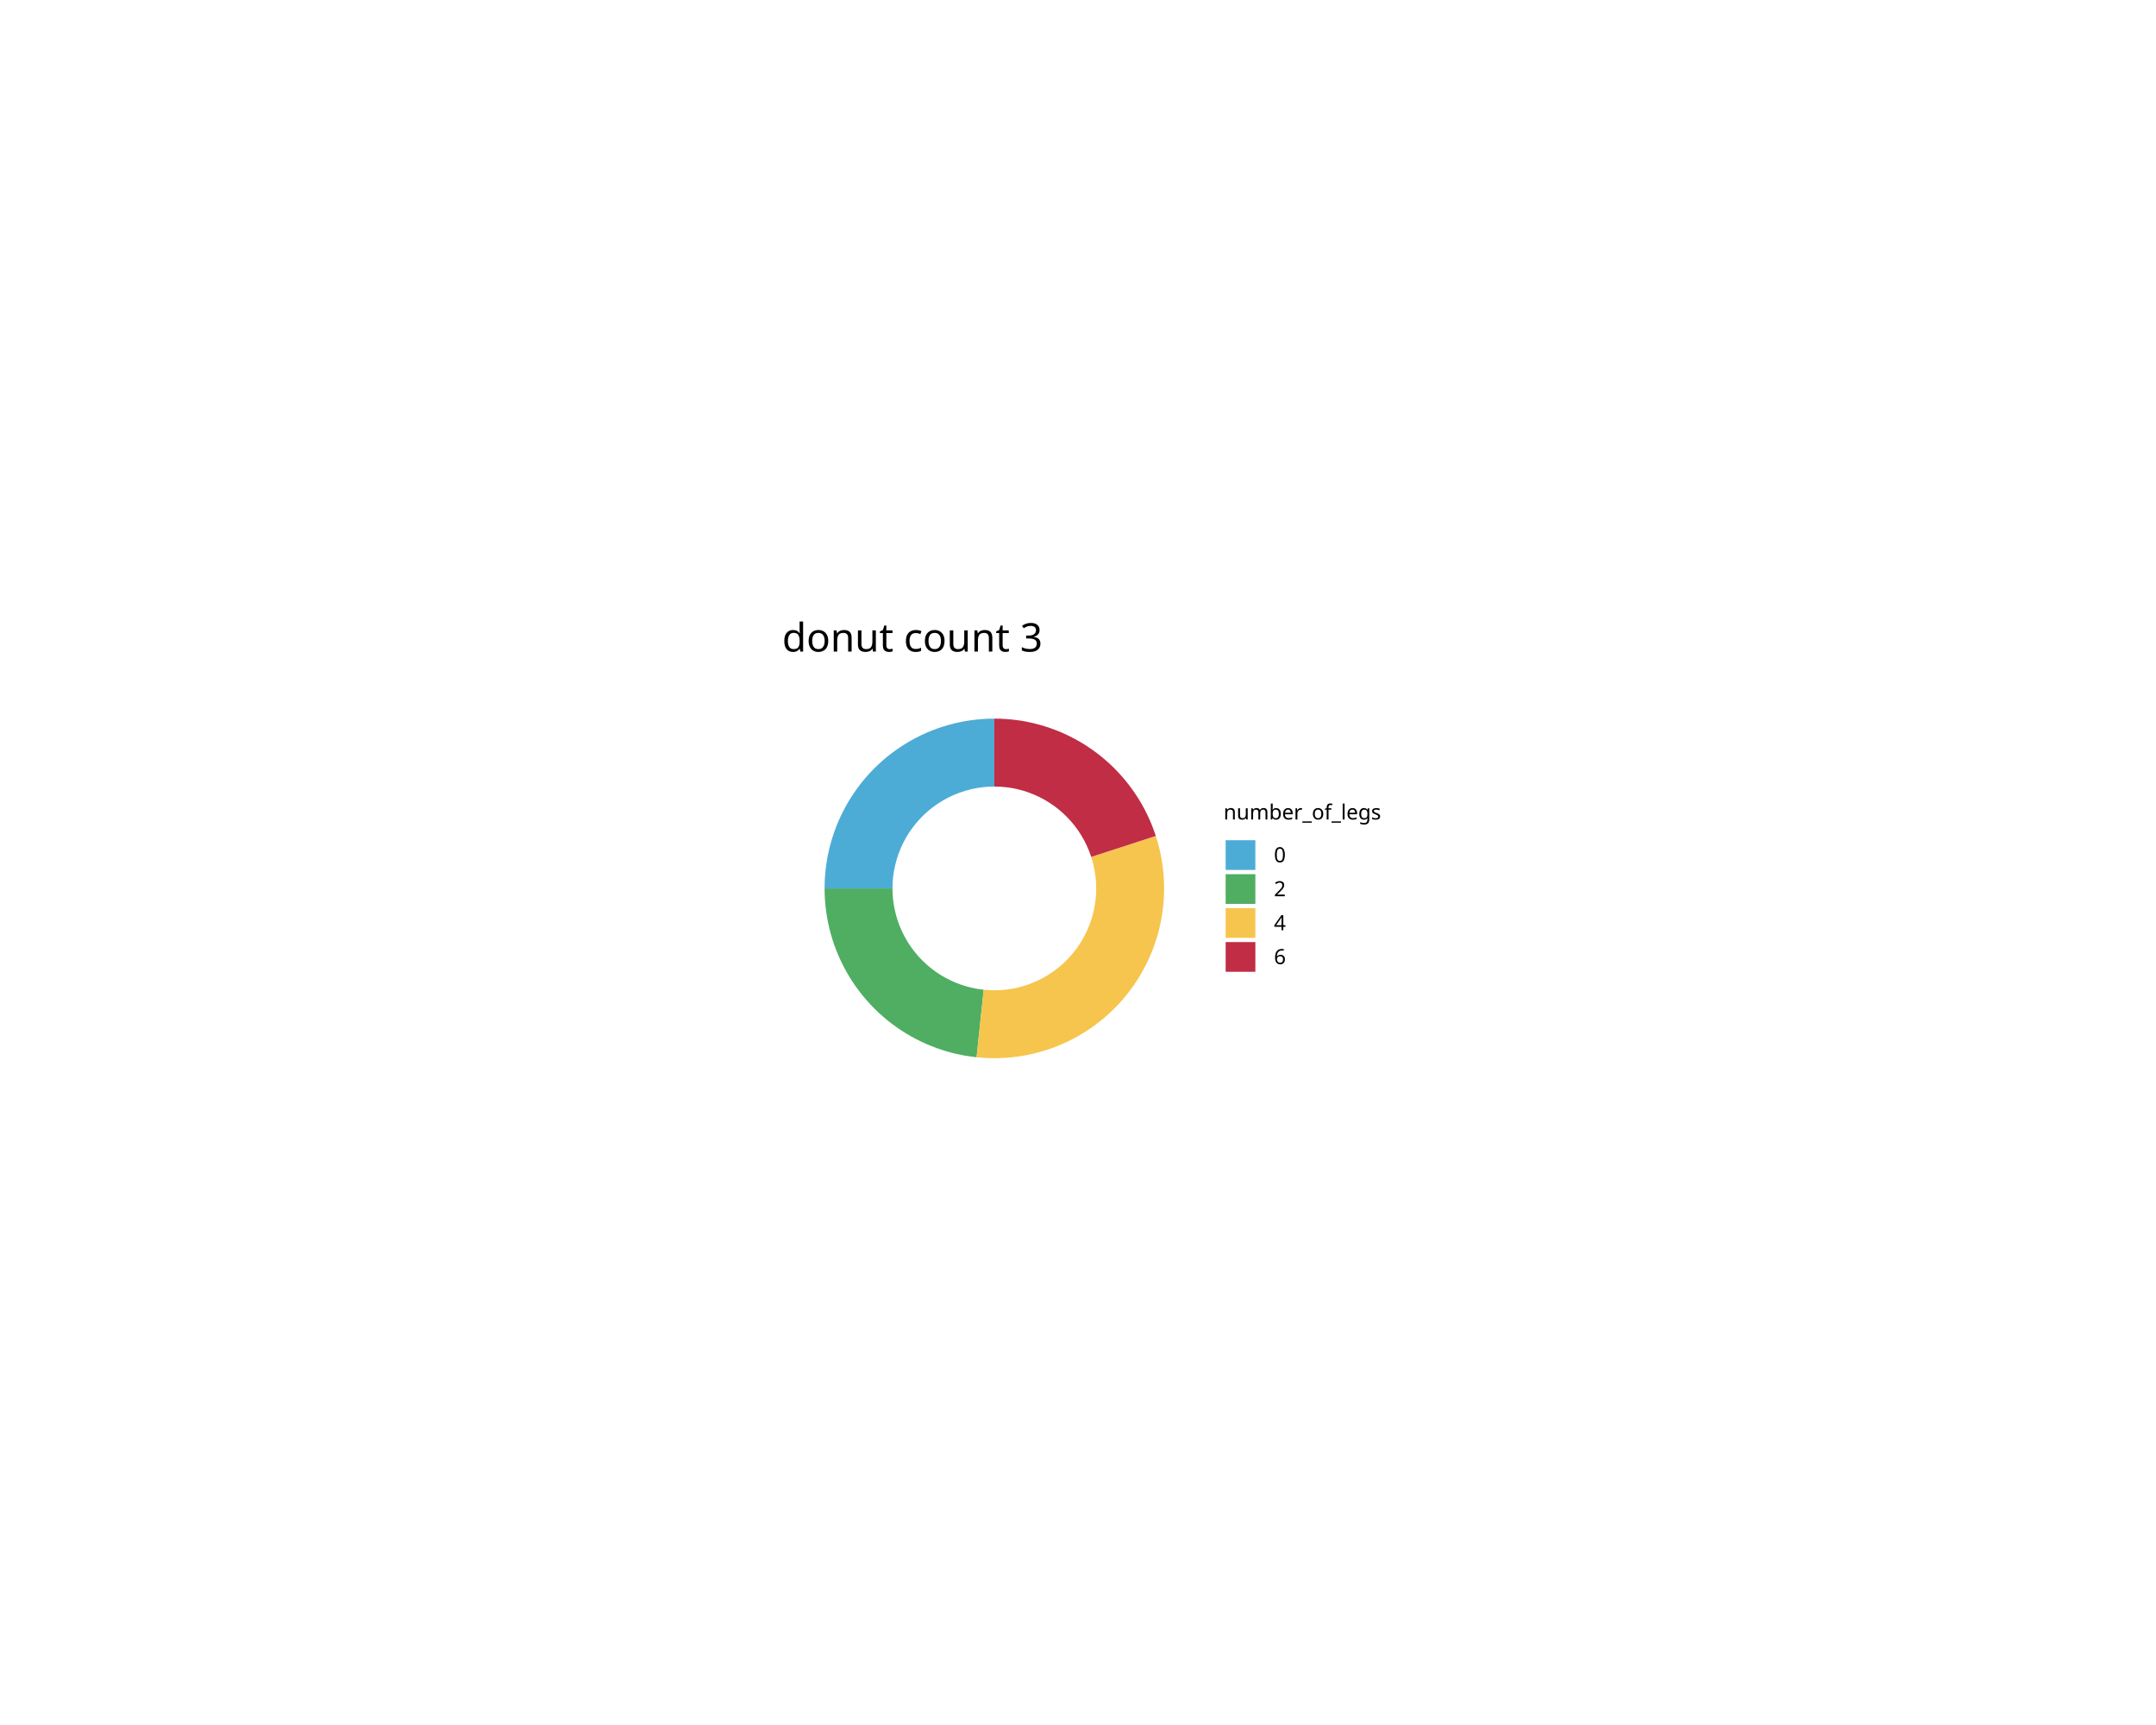
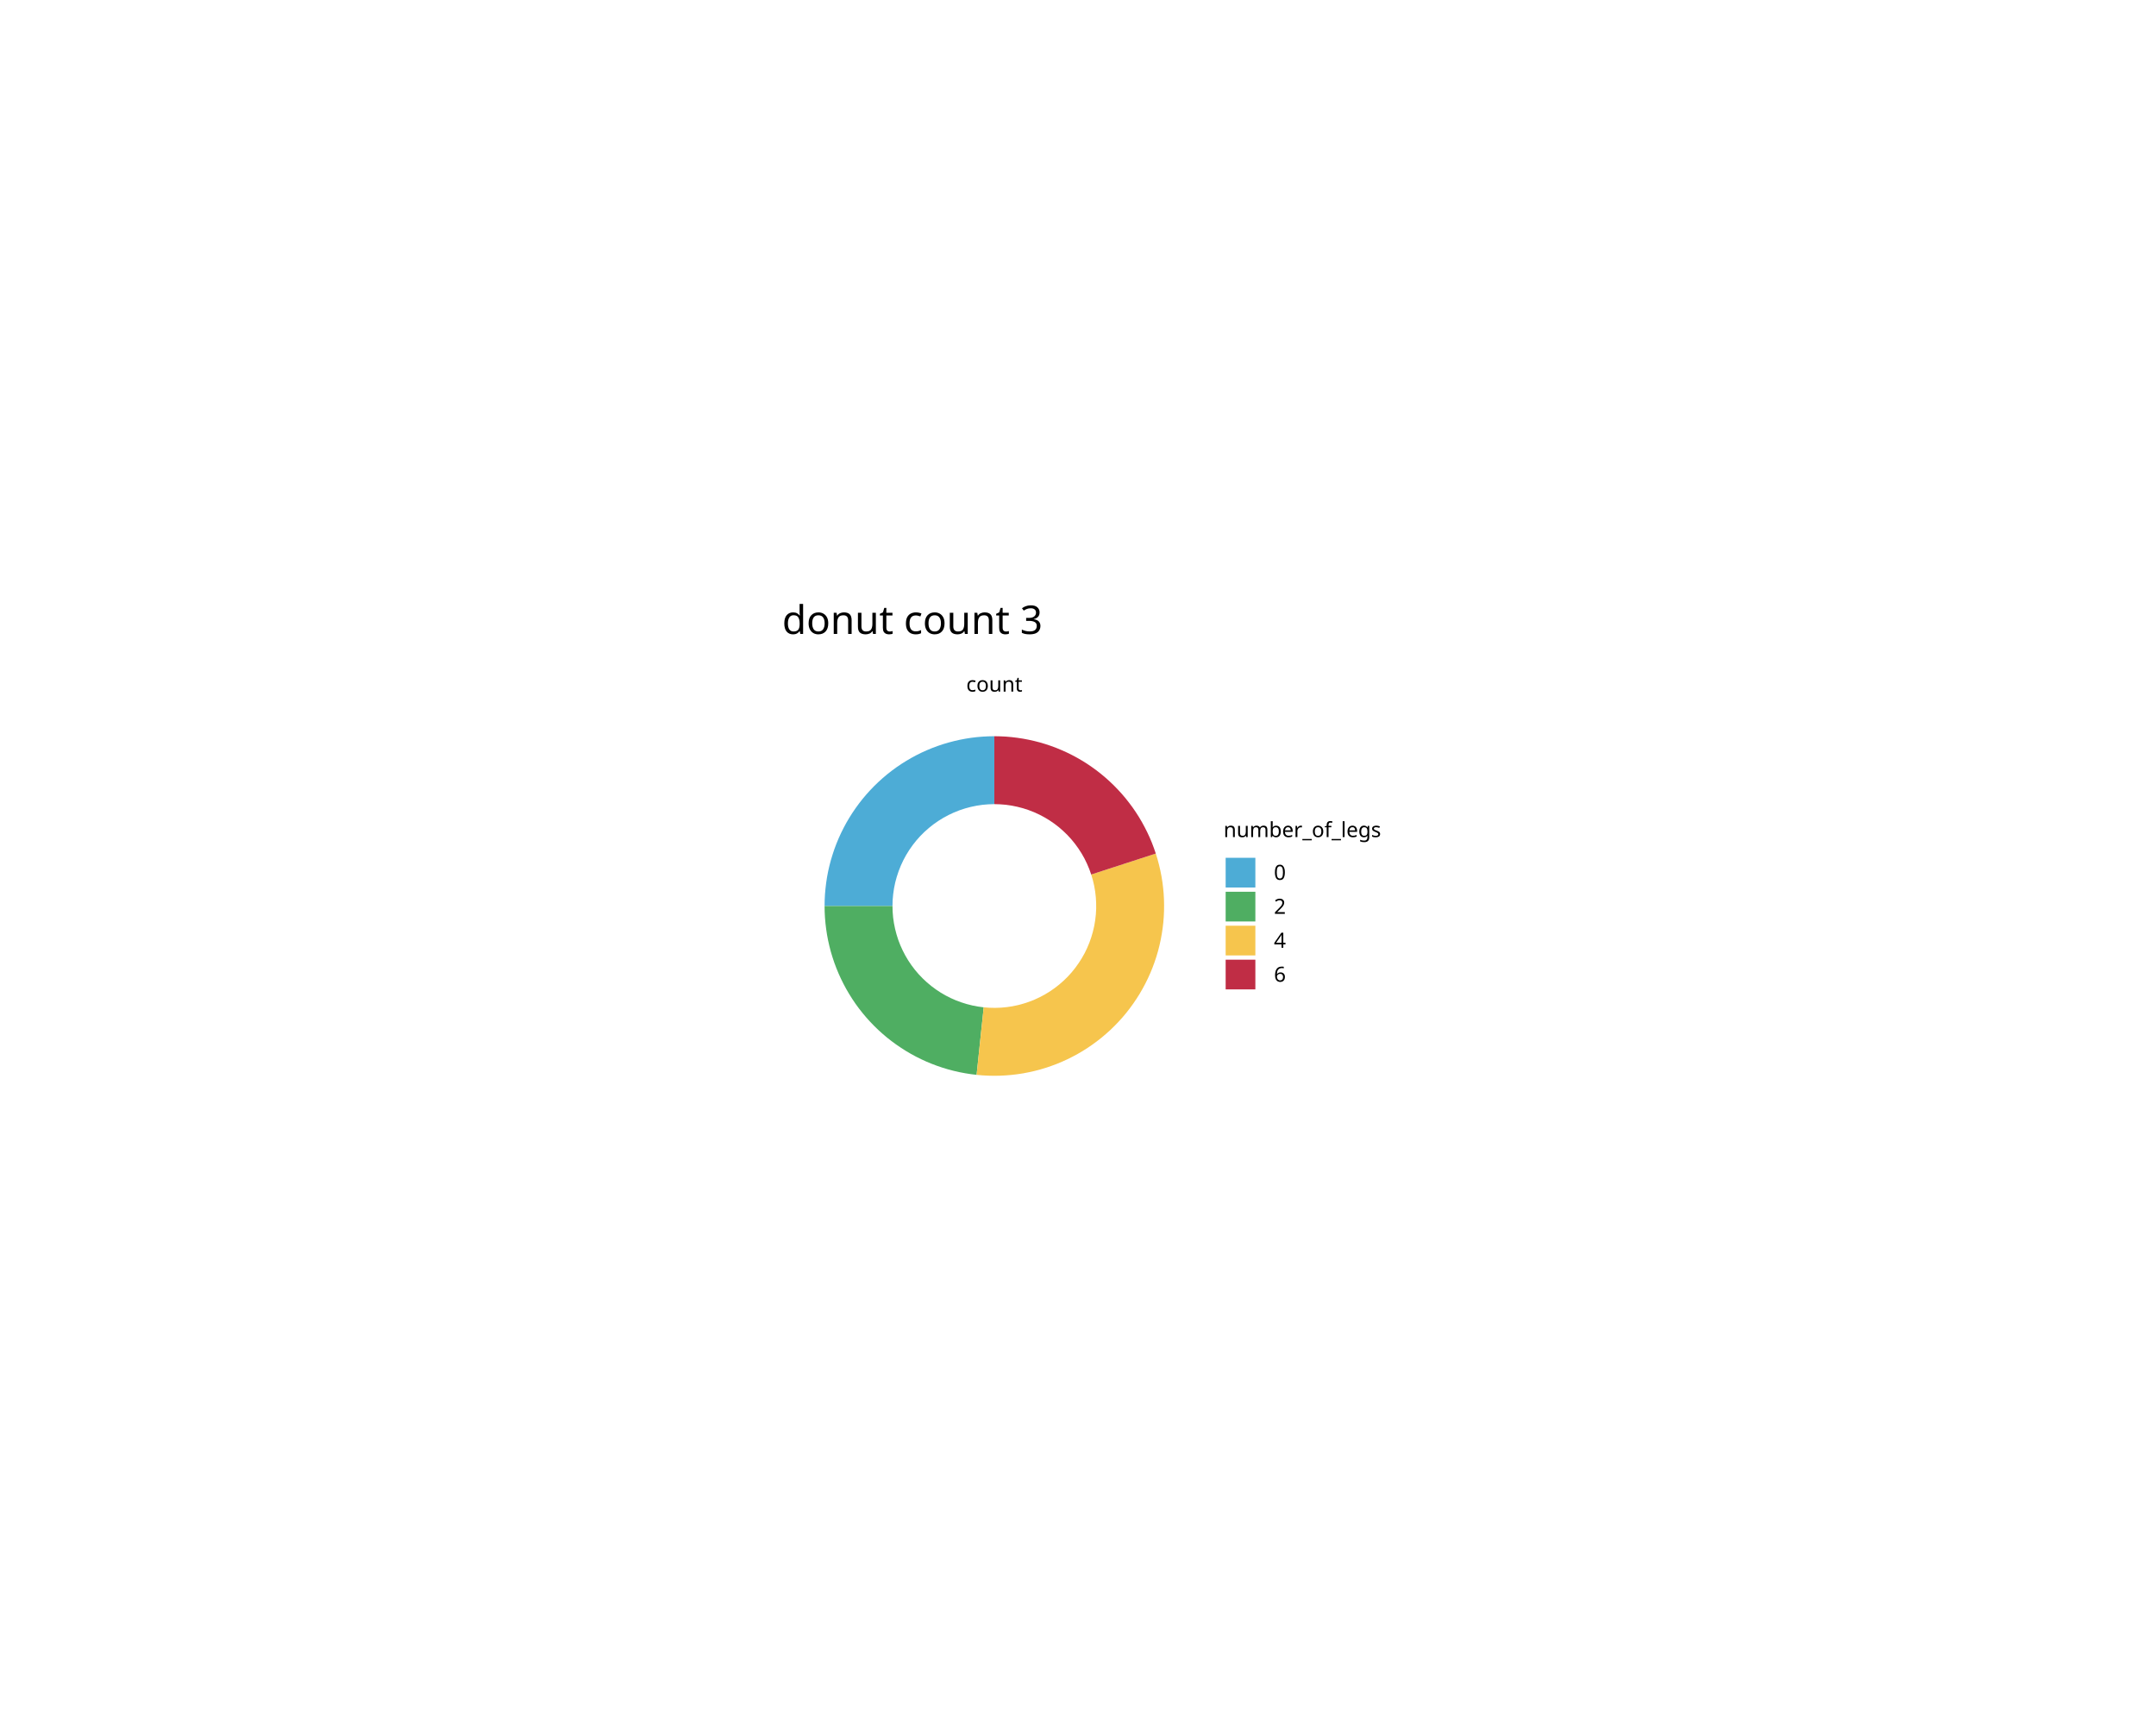
<svg xmlns="http://www.w3.org/2000/svg" class="svglite" data-engine-version="2.0" width="720.00pt" height="576.00pt" viewBox="0 0 720.00 576.00">
  <defs>
    <style type="text/css">
    .svglite line, .svglite polyline, .svglite polygon, .svglite path, .svglite rect, .svglite circle {
      fill: none;
      stroke: #000000;
      stroke-linecap: round;
      stroke-linejoin: round;
      stroke-miterlimit: 10.00;
    }
  </style>
  </defs>
  <rect width="100%" height="100%" style="stroke: none; fill: #FFFFFF;" />
  <defs>
    <clipPath id="cpMC4wMHw3MjAuMDB8MC4wMHw1NzYuMDA=">
      <rect x="0.00" y="0.00" width="720.00" height="576.00" />
    </clipPath>
  </defs>
  <g clip-path="url(#cpMC4wMHw3MjAuMDB8MC4wMHw1NzYuMDA=)">
</g>
  <defs>
-     <clipPath id="cpMjU1LjcyfDQ2NC4yOHwyMDMuMDB8MzczLjAw">
-       <rect x="255.72" y="203.00" width="208.57" height="170.00" />
+     <clipPath id="cpMjU1LjcyfDQ2NC4yOHwxOTcuMTN8Mzc4Ljg3">
+       <rect x="255.72" y="197.13" width="208.57" height="181.75" />
    </clipPath>
  </defs>
-   <g clip-path="url(#cpMjU1LjcyfDQ2NC4yOHwyMDMuMDB8MzczLjAw)">
-     <rect x="255.72" y="203.00" width="208.57" height="170.00" style="stroke-width: 1.07; stroke: #FFFFFF; fill: #FFFFFF;" />
+   <g clip-path="url(#cpMjU1LjcyfDQ2NC4yOHwxOTcuMTN8Mzc4Ljg3)">
+     <rect x="255.72" y="197.13" width="208.57" height="181.75" style="stroke-width: 1.07; stroke: #FFFFFF; fill: #FFFFFF;" />
  </g>
  <g clip-path="url(#cpMC4wMHw3MjAuMDB8MC4wMHw1NzYuMDA=)">
</g>
  <defs>
-     <clipPath id="cpMjYxLjIwfDQwMi45M3wyMjUuNzl8MzY3LjUy">
-       <rect x="261.20" y="225.79" width="141.73" height="141.73" />
+     <clipPath id="cpMjYxLjIwfDQwMi45M3wyMzEuNjZ8MzczLjM5">
+       <rect x="261.20" y="231.66" width="141.73" height="141.73" />
    </clipPath>
  </defs>
-   <g clip-path="url(#cpMjYxLjIwfDQwMi45M3wyMjUuNzl8MzY3LjUy)">
+   <g clip-path="url(#cpMjYxLjIwfDQwMi45M3wyMzEuNjZ8MzczLjM5)">
</g>
  <g clip-path="url(#cpMC4wMHw3MjAuMDB8MC4wMHw1NzYuMDA=)">
</g>
-   <g clip-path="url(#cpMjYxLjIwfDQwMi45M3wyMjUuNzl8MzY3LjUy)">
-     <polygon points="332.06,262.64 332.06,260.57 332.06,258.51 332.06,256.45 332.06,254.39 332.06,252.33 332.06,250.27 332.06,248.21 332.06,246.14 332.06,244.08 332.06,242.02 332.06,239.96 330.13,239.99 328.19,240.09 326.26,240.26 324.34,240.49 322.43,240.78 320.53,241.14 318.64,241.57 316.77,242.06 314.91,242.62 313.08,243.23 311.26,243.91 309.48,244.65 307.71,245.45 305.98,246.32 304.28,247.24 302.61,248.21 300.97,249.25 299.37,250.34 297.81,251.48 296.28,252.67 294.80,253.92 293.37,255.22 291.97,256.56 290.63,257.96 289.33,259.39 288.08,260.87 286.89,262.40 285.75,263.96 284.66,265.56 283.62,267.20 282.64,268.87 281.73,270.57 280.86,272.30 280.06,274.07 279.32,275.85 278.64,277.67 278.03,279.50 277.47,281.36 276.98,283.23 276.55,285.12 276.19,287.02 275.90,288.93 275.67,290.85 275.50,292.78 275.40,294.72 275.37,296.65 277.43,296.65 279.49,296.65 281.55,296.65 283.62,296.65 285.68,296.65 287.74,296.65 289.80,296.65 291.86,296.65 293.92,296.65 295.98,296.65 298.05,296.65 298.10,294.67 298.28,292.70 298.56,290.75 298.96,288.81 299.48,286.90 300.10,285.02 300.83,283.18 301.66,281.39 302.60,279.64 303.64,277.96 304.78,276.34 306.00,274.79 307.32,273.31 308.72,271.91 310.20,270.59 311.75,269.37 313.37,268.23 315.05,267.19 316.80,266.25 318.59,265.42 320.43,264.69 322.31,264.07 324.22,263.55 326.16,263.15 328.11,262.87 330.08,262.69 " style="stroke-width: 1.07; stroke: none; stroke-linecap: butt; stroke-linejoin: miter; fill: #4DACD6;" />
-     <polygon points="298.05,296.65 295.98,296.65 293.92,296.65 291.86,296.65 289.80,296.65 287.74,296.65 285.68,296.65 283.62,296.65 281.55,296.65 279.49,296.65 277.43,296.65 275.37,296.65 275.40,298.58 275.50,300.51 275.67,302.44 275.90,304.36 276.19,306.27 276.55,308.17 276.98,310.05 277.46,311.92 278.02,313.78 278.63,315.61 279.31,317.42 280.05,319.21 280.85,320.97 281.71,322.70 282.62,324.40 283.60,326.07 284.63,327.70 285.71,329.30 286.85,330.86 288.05,332.38 289.29,333.86 290.58,335.30 291.93,336.69 293.31,338.04 294.75,339.33 296.22,340.58 297.74,341.78 299.30,342.92 300.90,344.01 302.53,345.04 304.20,346.02 305.89,346.94 307.62,347.81 309.38,348.61 311.17,349.35 312.97,350.04 314.81,350.65 316.66,351.21 318.53,351.71 320.41,352.13 322.31,352.50 324.22,352.80 326.14,353.03 326.35,350.98 326.57,348.93 326.78,346.88 327.00,344.83 327.21,342.78 327.43,340.73 327.64,338.68 327.86,336.63 328.08,334.58 328.29,332.53 328.51,330.48 326.61,330.23 324.72,329.87 322.86,329.40 321.03,328.83 319.23,328.16 317.48,327.38 315.77,326.51 314.11,325.55 312.51,324.49 310.98,323.34 309.51,322.11 308.11,320.80 306.78,319.41 305.54,317.95 304.38,316.42 303.31,314.83 302.33,313.18 301.45,311.48 300.66,309.73 299.97,307.94 299.39,306.12 298.91,304.26 298.53,302.38 298.26,300.48 298.10,298.57 " style="stroke-width: 1.07; stroke: none; stroke-linecap: butt; stroke-linejoin: miter; fill: #4FAE62;" />
-     <polygon points="328.51,330.48 328.29,332.53 328.08,334.58 327.86,336.63 327.64,338.68 327.43,340.73 327.21,342.78 327.00,344.83 326.78,346.88 326.57,348.93 326.35,350.98 326.14,353.03 328.07,353.20 330.02,353.31 331.96,353.34 333.90,353.31 335.85,353.22 337.78,353.06 339.72,352.83 341.64,352.53 343.55,352.17 345.45,351.74 347.33,351.25 349.19,350.70 351.03,350.08 352.86,349.39 354.65,348.65 356.42,347.84 358.16,346.98 359.87,346.05 361.55,345.07 363.20,344.03 364.80,342.94 366.37,341.78 367.90,340.58 369.38,339.33 370.83,338.02 372.22,336.67 373.57,335.27 374.87,333.82 376.12,332.33 377.32,330.80 378.46,329.23 379.55,327.61 380.59,325.97 381.56,324.29 382.48,322.57 383.34,320.83 384.14,319.05 384.88,317.26 385.55,315.43 386.17,313.59 386.72,311.72 387.20,309.84 387.62,307.94 387.97,306.03 388.26,304.10 388.49,302.17 388.64,300.23 388.73,298.29 388.75,296.34 388.71,294.40 388.60,292.46 388.42,290.52 388.18,288.59 387.87,286.67 387.49,284.76 387.05,282.87 386.55,280.99 385.98,279.13 384.02,279.77 382.06,280.41 380.10,281.04 378.14,281.68 376.18,282.32 374.22,282.96 372.26,283.59 370.29,284.23 368.33,284.87 366.37,285.50 364.41,286.14 364.96,288.00 365.40,289.88 365.73,291.78 365.95,293.70 366.06,295.63 366.07,297.57 365.96,299.50 365.74,301.42 365.42,303.33 364.98,305.21 364.44,307.07 363.80,308.89 363.05,310.67 362.21,312.41 361.26,314.10 360.22,315.73 359.09,317.30 357.88,318.80 356.58,320.23 355.20,321.59 353.74,322.86 352.22,324.05 350.63,325.15 348.98,326.16 347.28,327.07 345.52,327.89 343.73,328.60 341.89,329.22 340.03,329.72 338.14,330.12 336.22,330.41 334.30,330.59 332.37,330.67 330.43,330.63 " style="stroke-width: 1.07; stroke: none; stroke-linecap: butt; stroke-linejoin: miter; fill: #F6C54D;" />
-     <polygon points="364.41,286.14 366.37,285.50 368.33,284.87 370.29,284.23 372.26,283.59 374.22,282.96 376.18,282.32 378.14,281.68 380.10,281.04 382.06,280.41 384.02,279.77 385.98,279.13 385.35,277.31 384.67,275.51 383.92,273.74 383.11,271.99 382.24,270.27 381.32,268.58 380.34,266.93 379.30,265.31 378.21,263.72 377.06,262.17 375.87,260.66 374.62,259.20 373.32,257.77 371.98,256.39 370.59,255.06 369.15,253.78 367.68,252.54 366.16,251.36 364.60,250.23 363.01,249.15 361.38,248.13 359.71,247.16 358.01,246.25 356.29,245.40 354.53,244.60 352.75,243.87 350.95,243.20 349.12,242.59 347.28,242.04 345.41,241.55 343.53,241.13 341.64,240.77 339.74,240.48 337.83,240.25 335.91,240.09 333.99,239.99 332.06,239.96 332.06,242.02 332.06,244.08 332.06,246.14 332.06,248.21 332.06,250.27 332.06,252.33 332.06,254.39 332.06,256.45 332.06,258.51 332.06,260.57 332.06,262.64 334.00,262.69 335.94,262.86 337.86,263.13 339.77,263.52 341.65,264.01 343.49,264.61 345.30,265.32 347.07,266.13 348.79,267.03 350.45,268.04 352.06,269.13 353.59,270.32 355.06,271.59 356.46,272.95 357.77,274.38 359.00,275.88 360.14,277.45 361.19,279.09 362.15,280.78 363.00,282.52 363.76,284.31 " style="stroke-width: 1.07; stroke: none; stroke-linecap: butt; stroke-linejoin: miter; fill: #C02D45;" />
+   <g clip-path="url(#cpMjYxLjIwfDQwMi45M3wyMzEuNjZ8MzczLjM5)">
+     <polygon points="332.06,268.51 332.06,266.45 332.06,264.39 332.06,262.33 332.06,260.27 332.06,258.20 332.06,256.14 332.06,254.08 332.06,252.02 332.06,249.96 332.06,247.90 332.06,245.83 330.13,245.87 328.19,245.97 326.26,246.13 324.34,246.36 322.43,246.66 320.53,247.02 318.64,247.45 316.77,247.94 314.91,248.49 313.08,249.11 311.26,249.79 309.48,250.53 307.71,251.33 305.98,252.19 304.28,253.11 302.61,254.09 300.97,255.12 299.37,256.21 297.81,257.35 296.28,258.55 294.80,259.80 293.37,261.09 291.97,262.44 290.63,263.83 289.33,265.27 288.08,266.75 286.89,268.27 285.75,269.83 284.66,271.43 283.62,273.07 282.64,274.74 281.73,276.44 280.86,278.18 280.06,279.94 279.32,281.73 278.64,283.54 278.03,285.38 277.47,287.23 276.98,289.10 276.55,290.99 276.19,292.89 275.90,294.81 275.67,296.73 275.50,298.66 275.40,300.59 275.37,302.53 277.43,302.53 279.49,302.53 281.55,302.53 283.62,302.53 285.68,302.53 287.74,302.53 289.80,302.53 291.86,302.53 293.92,302.53 295.98,302.53 298.05,302.53 298.10,300.55 298.28,298.58 298.56,296.62 298.96,294.68 299.48,292.77 300.10,290.89 300.83,289.05 301.66,287.26 302.60,285.52 303.64,283.84 304.78,282.21 306.00,280.66 307.32,279.18 308.72,277.78 310.20,276.47 311.75,275.24 313.37,274.11 315.05,273.07 316.80,272.13 318.59,271.29 320.43,270.56 322.31,269.94 324.22,269.43 326.16,269.03 328.11,268.74 330.08,268.57 " style="stroke-width: 1.07; stroke: none; stroke-linecap: butt; stroke-linejoin: miter; fill: #4DACD6;" />
+     <polygon points="298.05,302.53 295.98,302.53 293.92,302.53 291.86,302.53 289.80,302.53 287.74,302.53 285.68,302.53 283.62,302.53 281.55,302.53 279.49,302.53 277.43,302.53 275.37,302.53 275.40,304.46 275.50,306.39 275.67,308.32 275.90,310.23 276.19,312.14 276.55,314.04 276.98,315.93 277.46,317.80 278.02,319.65 278.63,321.48 279.31,323.29 280.05,325.08 280.85,326.84 281.71,328.57 282.62,330.27 283.60,331.94 284.63,333.58 285.71,335.18 286.85,336.74 288.05,338.26 289.29,339.74 290.58,341.17 291.93,342.57 293.31,343.91 294.75,345.21 296.22,346.46 297.74,347.65 299.30,348.79 300.90,349.88 302.53,350.92 304.20,351.90 305.89,352.82 307.62,353.68 309.38,354.49 311.17,355.23 312.97,355.91 314.81,356.53 316.66,357.09 318.53,357.58 320.41,358.01 322.31,358.37 324.22,358.67 326.14,358.91 326.35,356.86 326.57,354.81 326.78,352.76 327.00,350.71 327.21,348.66 327.43,346.61 327.64,344.56 327.86,342.51 328.08,340.46 328.29,338.41 328.51,336.36 326.61,336.10 324.72,335.74 322.86,335.27 321.03,334.70 319.23,334.03 317.48,333.26 315.77,332.39 314.11,331.42 312.51,330.36 310.98,329.22 309.51,327.99 308.11,326.68 306.78,325.29 305.54,323.83 304.38,322.30 303.31,320.71 302.33,319.06 301.45,317.36 300.66,315.61 299.97,313.82 299.39,311.99 298.91,310.13 298.53,308.25 298.26,306.36 298.10,304.44 " style="stroke-width: 1.07; stroke: none; stroke-linecap: butt; stroke-linejoin: miter; fill: #4FAE62;" />
+     <polygon points="328.51,336.36 328.29,338.41 328.08,340.46 327.86,342.51 327.64,344.56 327.43,346.61 327.21,348.66 327.00,350.71 326.78,352.76 326.57,354.81 326.35,356.86 326.14,358.91 328.07,359.08 330.02,359.18 331.96,359.22 333.90,359.19 335.85,359.09 337.78,358.93 339.72,358.70 341.64,358.41 343.55,358.04 345.45,357.62 347.33,357.13 349.19,356.57 351.03,355.95 352.86,355.27 354.65,354.52 356.42,353.72 358.16,352.85 359.87,351.93 361.55,350.95 363.20,349.91 364.80,348.81 366.37,347.66 367.90,346.46 369.38,345.20 370.83,343.90 372.22,342.54 373.57,341.14 374.87,339.70 376.12,338.21 377.32,336.67 378.46,335.10 379.55,333.49 380.59,331.84 381.56,330.16 382.48,328.45 383.34,326.70 384.14,324.93 384.88,323.13 385.55,321.31 386.17,319.46 386.72,317.60 387.20,315.71 387.62,313.81 387.97,311.90 388.26,309.98 388.49,308.05 388.64,306.11 388.73,304.16 388.75,302.22 388.71,300.28 388.60,298.33 388.42,296.40 388.18,294.47 387.87,292.55 387.49,290.64 387.05,288.75 386.55,286.87 385.98,285.01 384.02,285.65 382.06,286.28 380.10,286.92 378.14,287.56 376.18,288.19 374.22,288.83 372.26,289.47 370.29,290.10 368.33,290.74 366.37,291.38 364.41,292.02 364.96,293.87 365.40,295.75 365.73,297.66 365.95,299.58 366.06,301.51 366.07,303.44 365.96,305.37 365.74,307.29 365.42,309.20 364.98,311.08 364.44,312.94 363.80,314.76 363.05,316.55 362.21,318.29 361.26,319.97 360.22,321.60 359.09,323.17 357.88,324.68 356.58,326.11 355.20,327.46 353.74,328.74 352.22,329.93 350.63,331.03 348.98,332.04 347.28,332.95 345.52,333.77 343.73,334.48 341.89,335.09 340.03,335.60 338.14,336.00 336.22,336.29 334.30,336.47 332.37,336.54 330.43,336.50 " style="stroke-width: 1.07; stroke: none; stroke-linecap: butt; stroke-linejoin: miter; fill: #F6C54D;" />
+     <polygon points="364.41,292.02 366.37,291.38 368.33,290.74 370.29,290.10 372.26,289.47 374.22,288.83 376.18,288.19 378.14,287.56 380.10,286.92 382.06,286.28 384.02,285.65 385.98,285.01 385.35,283.19 384.67,281.39 383.92,279.61 383.11,277.87 382.24,276.15 381.32,274.46 380.34,272.80 379.30,271.18 378.21,269.59 377.06,268.05 375.87,266.54 374.62,265.07 373.32,263.65 371.98,262.27 370.59,260.94 369.15,259.65 367.68,258.42 366.16,257.23 364.60,256.10 363.01,255.02 361.38,254.00 359.71,253.03 358.01,252.12 356.29,251.27 354.53,250.48 352.75,249.74 350.95,249.07 349.12,248.46 347.28,247.91 345.41,247.43 343.53,247.01 341.64,246.65 339.74,246.36 337.83,246.13 335.91,245.96 333.99,245.87 332.06,245.83 332.06,247.90 332.06,249.96 332.06,252.02 332.06,254.08 332.06,256.14 332.06,258.20 332.06,260.27 332.06,262.33 332.06,264.39 332.06,266.45 332.06,268.51 334.00,268.57 335.94,268.73 337.86,269.01 339.77,269.40 341.65,269.89 343.49,270.49 345.30,271.19 347.07,272.00 348.79,272.91 350.45,273.91 352.06,275.01 353.59,276.19 355.06,277.47 356.46,278.82 357.77,280.25 359.00,281.76 360.14,283.33 361.19,284.96 362.15,286.65 363.00,288.40 363.76,290.19 " style="stroke-width: 1.07; stroke: none; stroke-linecap: butt; stroke-linejoin: miter; fill: #C02D45;" />
  </g>
  <g clip-path="url(#cpMC4wMHw3MjAuMDB8MC4wMHw1NzYuMDA=)">
-     <text x="408.60" y="273.64" style="font-size: 7.00px; font-family: sans;" textLength="50.21px" lengthAdjust="spacingAndGlyphs">number_of_legs</text>
-     <rect x="409.31" y="280.56" width="9.92" height="9.92" style="stroke-width: 1.07; stroke: none; stroke-linecap: butt; stroke-linejoin: miter; fill: #4DACD6;" />
-     <rect x="409.31" y="291.90" width="9.92" height="9.92" style="stroke-width: 1.07; stroke: none; stroke-linecap: butt; stroke-linejoin: miter; fill: #4FAE62;" />
-     <rect x="409.31" y="303.24" width="9.92" height="9.92" style="stroke-width: 1.07; stroke: none; stroke-linecap: butt; stroke-linejoin: miter; fill: #F6C54D;" />
-     <rect x="409.31" y="314.57" width="9.92" height="9.92" style="stroke-width: 1.07; stroke: none; stroke-linecap: butt; stroke-linejoin: miter; fill: #C02D45;" />
-     <text x="425.42" y="287.93" style="font-size: 7.00px; font-family: sans;" textLength="3.89px" lengthAdjust="spacingAndGlyphs">0</text>
-     <text x="425.42" y="299.27" style="font-size: 7.00px; font-family: sans;" textLength="3.89px" lengthAdjust="spacingAndGlyphs">2</text>
-     <text x="425.42" y="310.61" style="font-size: 7.00px; font-family: sans;" textLength="3.89px" lengthAdjust="spacingAndGlyphs">4</text>
-     <text x="425.42" y="321.94" style="font-size: 7.00px; font-family: sans;" textLength="3.89px" lengthAdjust="spacingAndGlyphs">6</text>
-     <text x="261.20" y="217.57" style="font-size: 13.20px; font-family: sans;" textLength="80.01px" lengthAdjust="spacingAndGlyphs">donut count 3</text>
+     <text x="408.60" y="279.52" style="font-size: 7.00px; font-family: sans;" textLength="50.21px" lengthAdjust="spacingAndGlyphs">number_of_legs</text>
+     <rect x="409.31" y="286.43" width="9.92" height="9.92" style="stroke-width: 1.07; stroke: none; stroke-linecap: butt; stroke-linejoin: miter; fill: #4DACD6;" />
+     <rect x="409.31" y="297.77" width="9.92" height="9.92" style="stroke-width: 1.07; stroke: none; stroke-linecap: butt; stroke-linejoin: miter; fill: #4FAE62;" />
+     <rect x="409.31" y="309.11" width="9.92" height="9.92" style="stroke-width: 1.07; stroke: none; stroke-linecap: butt; stroke-linejoin: miter; fill: #F6C54D;" />
+     <rect x="409.31" y="320.45" width="9.92" height="9.92" style="stroke-width: 1.07; stroke: none; stroke-linecap: butt; stroke-linejoin: miter; fill: #C02D45;" />
+     <text x="425.42" y="293.80" style="font-size: 7.00px; font-family: sans;" textLength="3.89px" lengthAdjust="spacingAndGlyphs">0</text>
+     <text x="425.42" y="305.14" style="font-size: 7.00px; font-family: sans;" textLength="3.89px" lengthAdjust="spacingAndGlyphs">2</text>
+     <text x="425.42" y="316.48" style="font-size: 7.00px; font-family: sans;" textLength="3.89px" lengthAdjust="spacingAndGlyphs">4</text>
+     <text x="425.42" y="327.82" style="font-size: 7.00px; font-family: sans;" textLength="3.89px" lengthAdjust="spacingAndGlyphs">6</text>
+     <text x="332.06" y="230.93" text-anchor="middle" style="font-size: 7.00px; font-family: sans;" textLength="17.13px" lengthAdjust="spacingAndGlyphs">count</text>
+     <text x="261.20" y="211.69" style="font-size: 13.20px; font-family: sans;" textLength="80.01px" lengthAdjust="spacingAndGlyphs">donut count 3</text>
  </g>
</svg>
